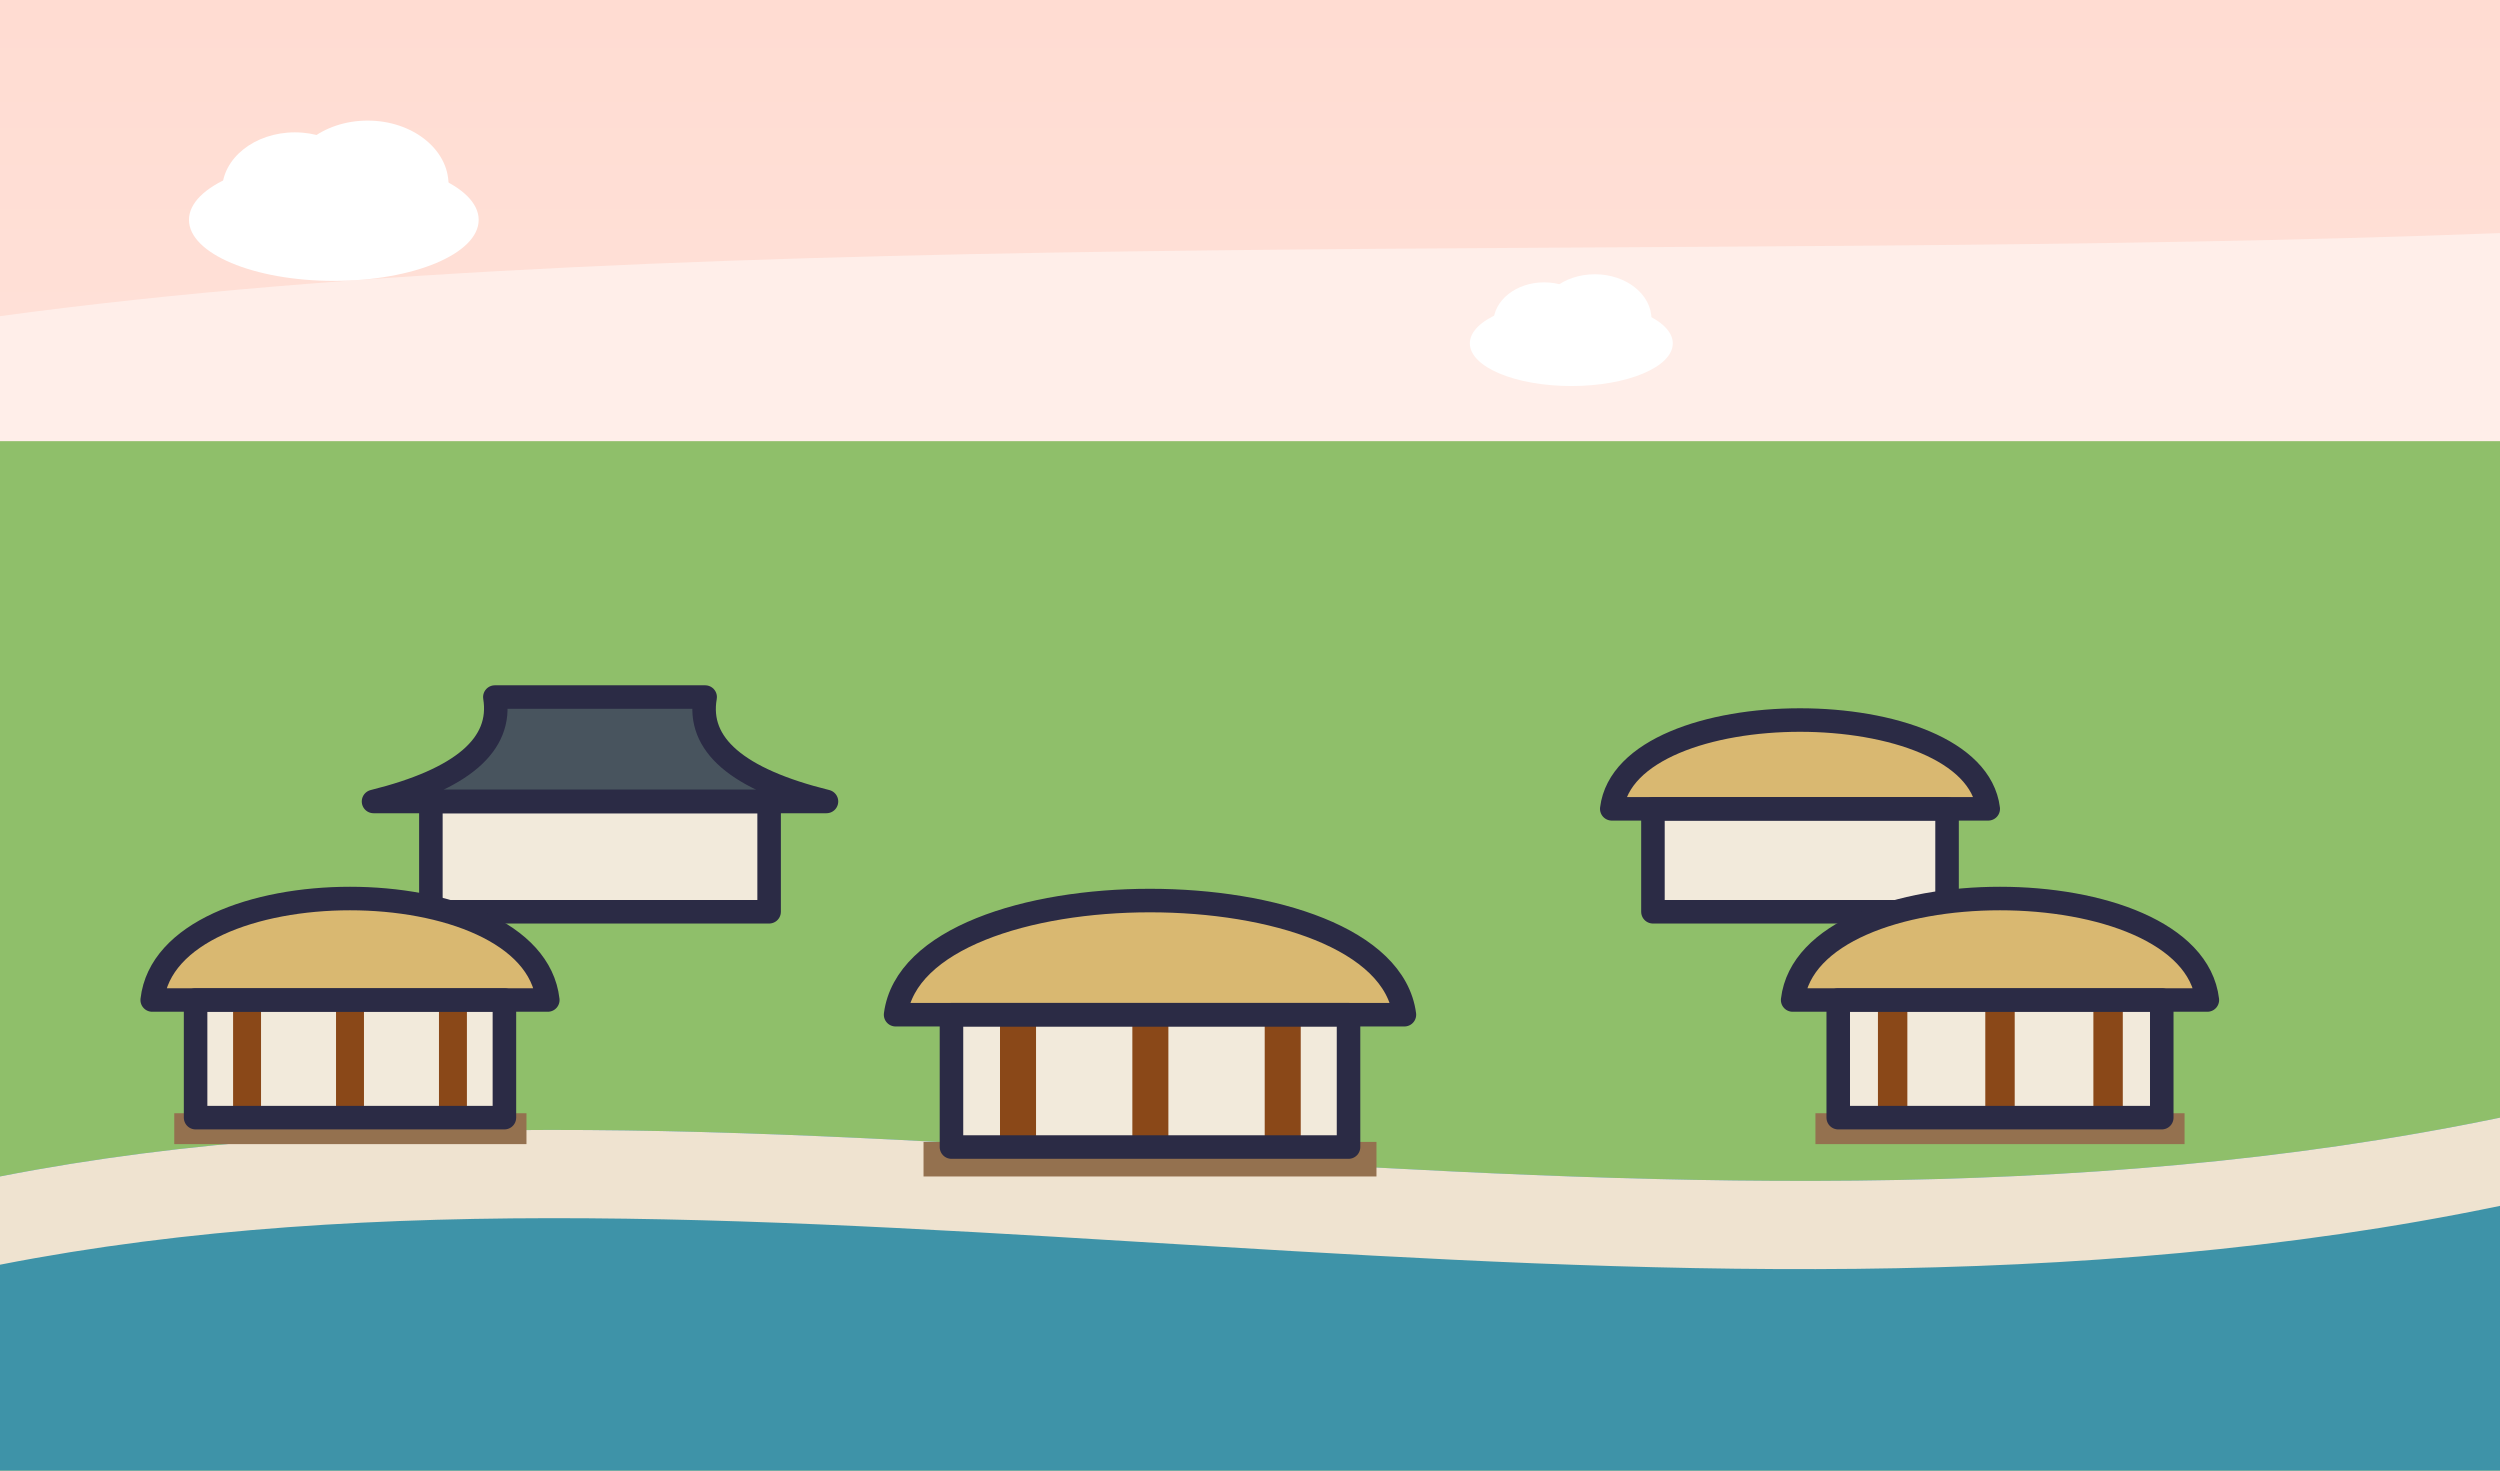
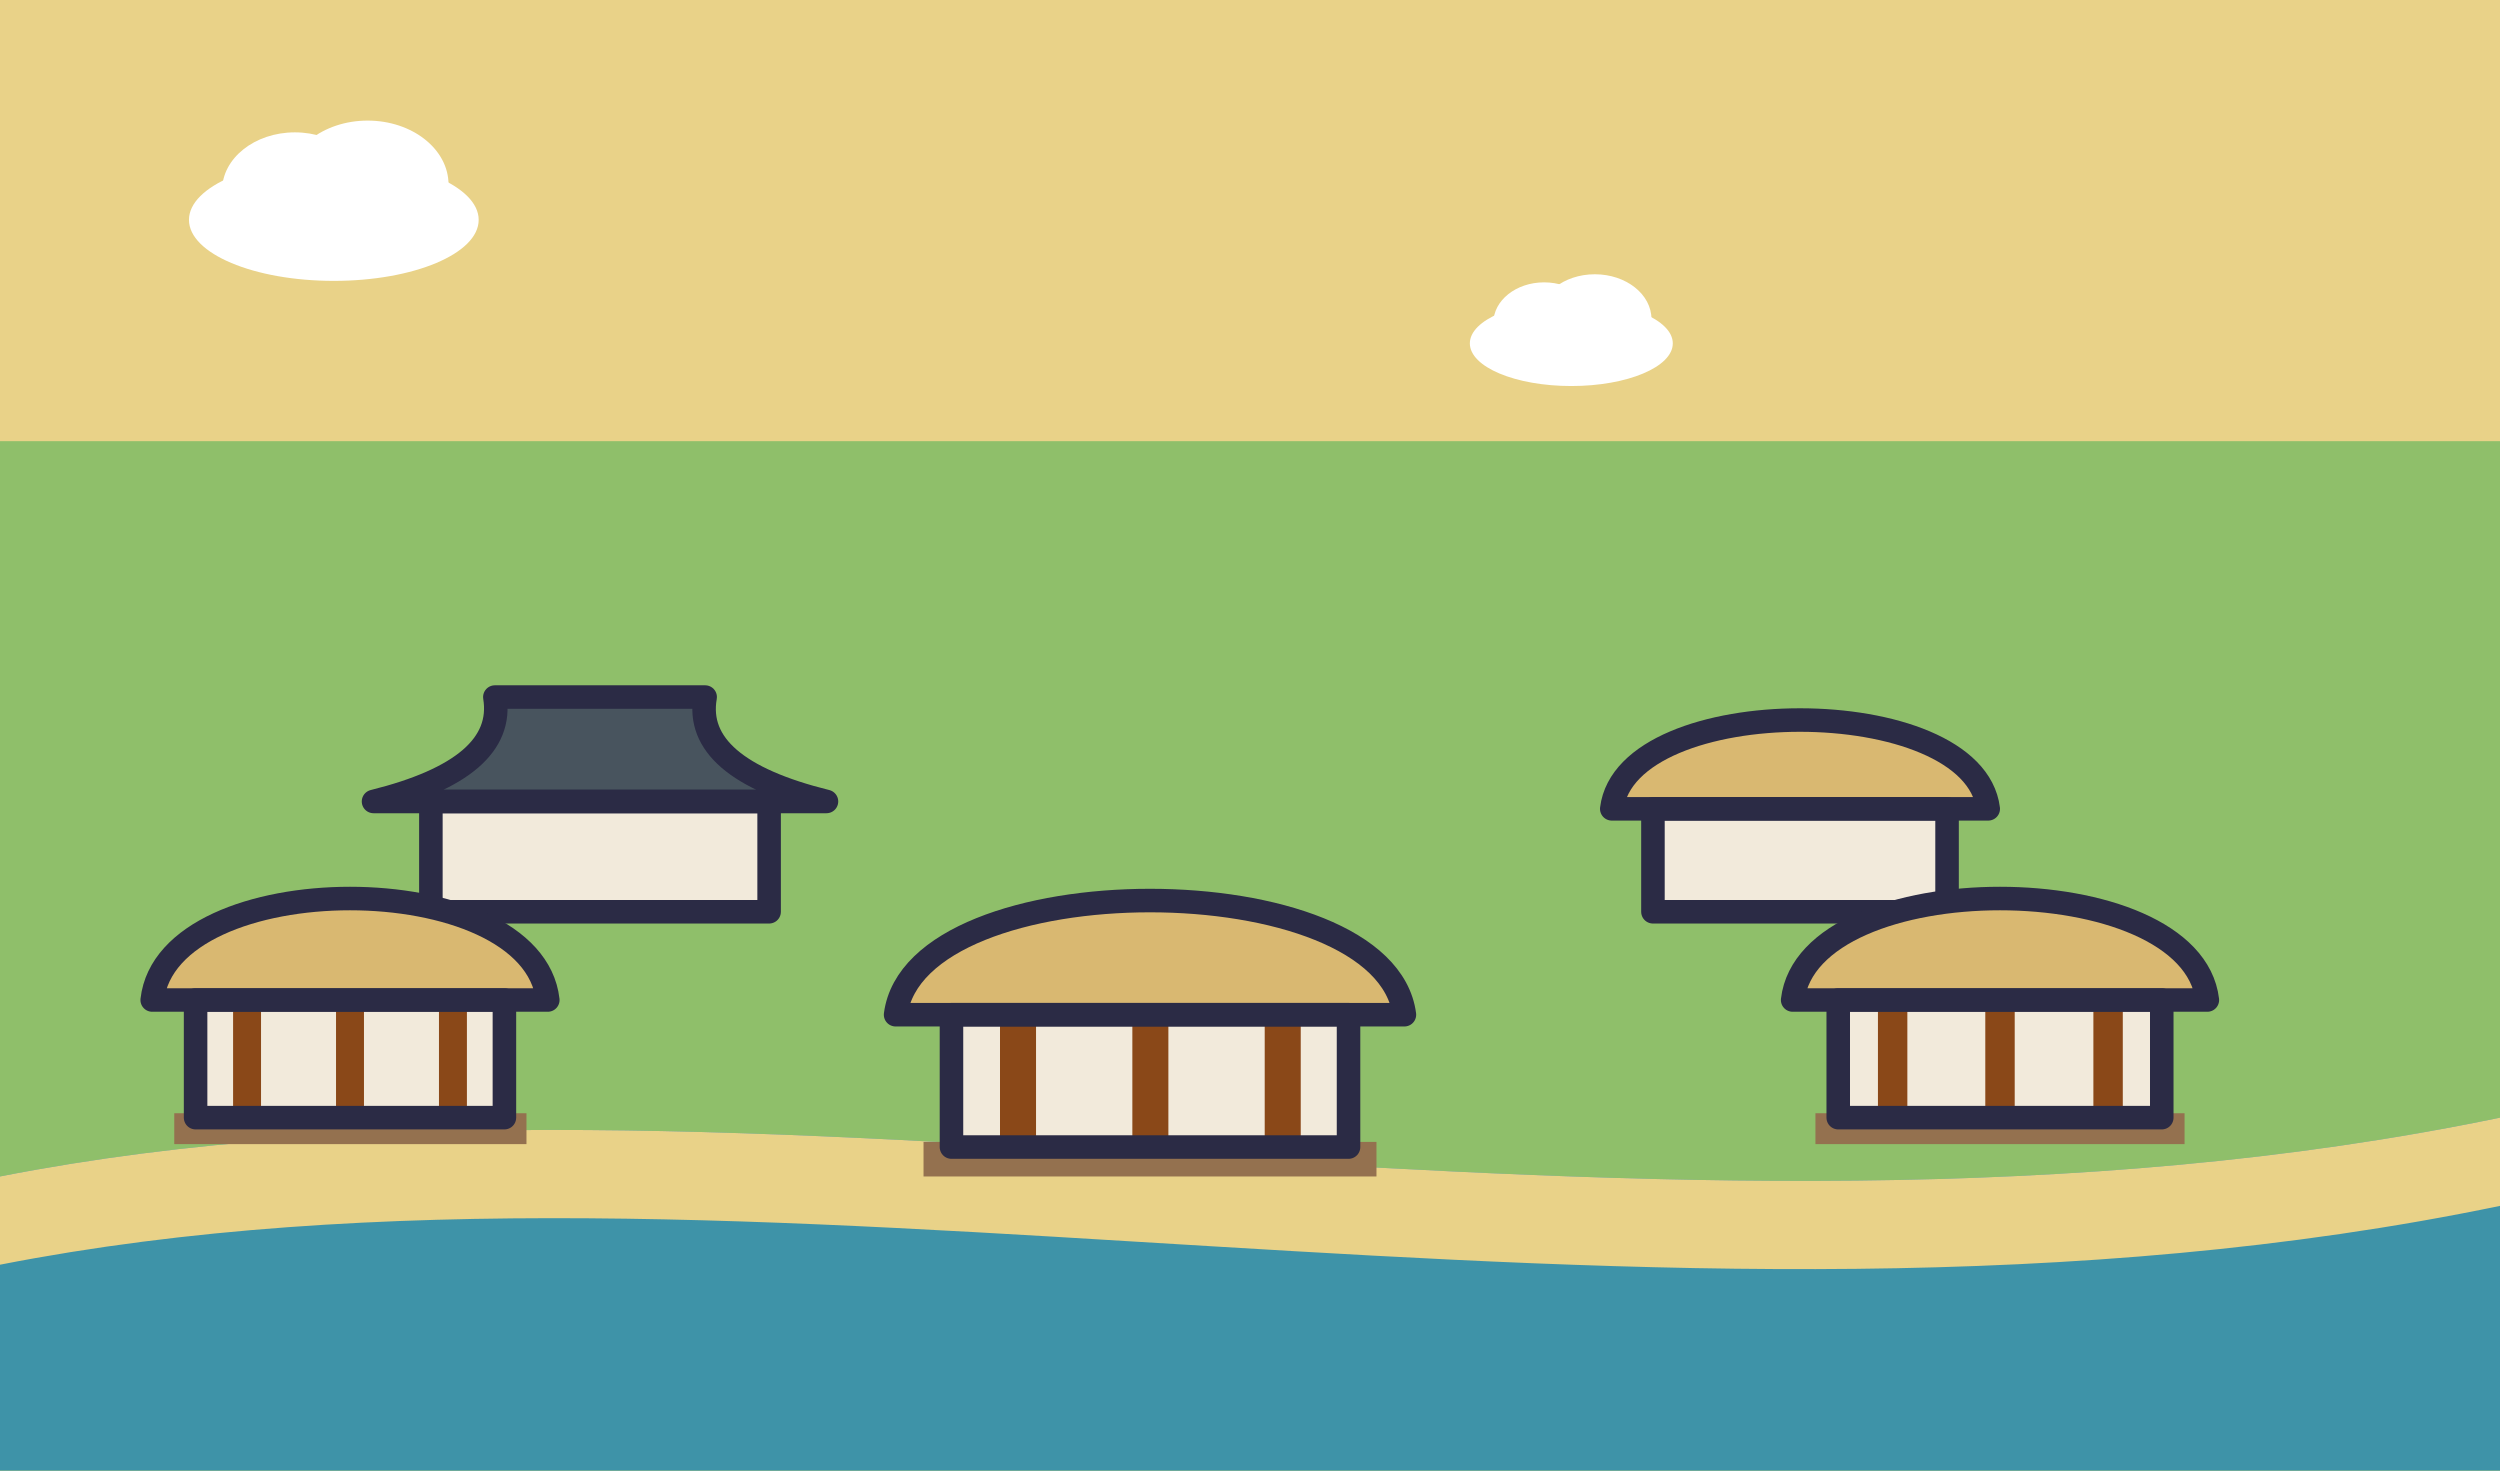
<svg xmlns="http://www.w3.org/2000/svg" viewBox="0 0 340 200" width="340" height="200" role="img" aria-label="하회마을" data-landmark="hahoe-folk-village">
  <defs>
    <linearGradient id="sky" x1="0" y1="0" x2="0" y2="1">
-       <stop offset="0" stop-color="#FFDCD2" />
-       <stop offset="1" stop-color="#FFEEE9" />
+       <stop offset="0" stop-color="#E9D288" />
+       <stop offset="1" stop-color="#E9D288" />
    </linearGradient>
  </defs>
  <rect width="340" height="200" fill="url(#sky)" />
-   <path d="M0,43.0 C95.2,30.0 231.2,35.9 340.0,31.7 L340.0,60.0 L0,60.0 Z" fill="#FFEEE9" opacity="1" />
+   <path d="M0,43.0 C95.2,30.0 231.2,35.9 340.0,31.7 L340.0,60.0 L0,60.0 Z" fill="#E9D288" opacity="1" />
  <g fill="#FFFFFF">
    <ellipse cx="45.4" cy="29.9" rx="19.7" ry="8.3" />
    <ellipse cx="40.1" cy="25.9" rx="9.9" ry="7.9" />
    <ellipse cx="50.0" cy="25.1" rx="11.0" ry="8.7" />
  </g>
  <g fill="#FFFFFF">
    <ellipse cx="213.7" cy="46.7" rx="13.8" ry="5.8" />
    <ellipse cx="210.0" cy="43.9" rx="6.9" ry="5.5" />
    <ellipse cx="216.9" cy="43.4" rx="7.7" ry="6.1" />
  </g>
  <rect y="60.0" width="340" height="140.0" fill="#8FBF6A" />
  <path d="M0,160.0 C102.0,140.0 224.4,176.0 340,152.0 L340,200 L0,200 Z" fill="#3E93A8" />
-   <path d="M0,160.0 C102.0,140.0 224.4,176.0 340,152.0 L340,164.0 C224.4,188.0 102.0,152.0 0,172.0 Z" fill="#EFE3D0" />
+   <path d="M0,160.0 C102.0,140.0 224.4,176.0 340,152.0 L340,164.0 C224.4,188.0 102.0,152.0 0,172.0 Z" fill="#E9D288" />
  <defs>
    <mask id="mFront">
      <rect width="340" height="200" fill="#fff" />
      <path d="M26.6,136.0 L68.6,136.0 L68.6,152.0 L26.6,152.0 Z" fill="#000" />
      <path d="M20.7,136.0 C22.8,117.6 72.4,117.6 74.5,136.0 Z" fill="#000" />
      <path d="M129.4,138.0 L183.4,138.0 L183.4,156.0 L129.4,156.0 Z" fill="#000" />
      <path d="M121.8,138.0 C124.5,117.3 188.3,117.3 191.0,138.0 Z" fill="#000" />
      <path d="M250.0,136.0 L294.0,136.0 L294.0,152.0 L250.0,152.0 Z" fill="#000" />
      <path d="M243.8,136.0 C246.0,117.6 298.0,117.6 300.2,136.0 Z" fill="#000" />
    </mask>
  </defs>
  <g mask="url(#mFront)">
    <path d="M58.6,109.0 L104.6,109.0 L104.6,124.0 L58.6,124.0 Z" fill="#F2EADB" />
    <path d="M50.8,109.0 Q68.9,104.5 67.3,94.8 L95.9,94.8 Q94.2,104.5 112.4,109.0 Z" fill="#48545E" />
    <path d="M224.8,110.0 L264.8,110.0 L264.8,124.0 L224.8,124.0 Z" fill="#F2EADB" />
    <path d="M219.2,110.0 C221.2,93.9 268.4,93.9 270.4,110.0 Z" fill="#D9B871" />
    <g fill="none" stroke="#2B2B45" stroke-width="3.2" stroke-linejoin="round" stroke-linecap="round">
      <path d="M58.6,109.0 L104.6,109.0 L104.6,124.0 L58.6,124.0 Z" />
      <path d="M50.8,109.0 Q68.9,104.5 67.3,94.8 L95.9,94.8 Q94.2,104.5 112.4,109.0 Z" />
      <path d="M224.8,110.0 L264.8,110.0 L264.8,124.0 L224.8,124.0 Z" />
      <path d="M219.2,110.0 C221.2,93.9 268.4,93.9 270.4,110.0 Z" />
    </g>
  </g>
  <rect x="23.7" y="151.4" width="47.9" height="4.2" fill="#94714F" />
  <path d="M26.6,136.0 L68.6,136.0 L68.6,152.0 L26.6,152.0 Z" fill="#F2EADB" />
  <rect x="31.7" y="136.0" width="3.8" height="16.0" fill="#8A4818" />
  <rect x="45.7" y="136.0" width="3.8" height="16.0" fill="#8A4818" />
  <rect x="59.7" y="136.0" width="3.8" height="16.0" fill="#8A4818" />
  <path d="M20.7,136.0 C22.8,117.6 72.4,117.6 74.5,136.0 Z" fill="#D9B871" />
  <rect x="125.6" y="155.3" width="61.6" height="4.7" fill="#94714F" />
  <path d="M129.4,138.0 L183.4,138.0 L183.4,156.0 L129.4,156.0 Z" fill="#F2EADB" />
  <rect x="136.0" y="138.0" width="4.9" height="18.0" fill="#8A4818" />
  <rect x="154.0" y="138.0" width="4.9" height="18.0" fill="#8A4818" />
  <rect x="172.0" y="138.0" width="4.9" height="18.0" fill="#8A4818" />
  <path d="M121.8,138.0 C124.5,117.3 188.3,117.3 191.0,138.0 Z" fill="#D9B871" />
  <rect x="246.9" y="151.4" width="50.2" height="4.2" fill="#94714F" />
  <path d="M250.0,136.0 L294.0,136.0 L294.0,152.0 L250.0,152.0 Z" fill="#F2EADB" />
  <rect x="255.4" y="136.0" width="4.0" height="16.0" fill="#8A4818" />
  <rect x="270.0" y="136.0" width="4.0" height="16.0" fill="#8A4818" />
  <rect x="284.7" y="136.0" width="4.0" height="16.0" fill="#8A4818" />
  <path d="M243.8,136.0 C246.0,117.6 298.0,117.6 300.2,136.0 Z" fill="#D9B871" />
  <g fill="none" stroke="#2B2B45" stroke-width="3.2" stroke-linejoin="round" stroke-linecap="round">
    <path d="M26.6,136.0 L68.6,136.0 L68.6,152.0 L26.6,152.0 Z" />
    <path d="M20.7,136.0 C22.8,117.6 72.4,117.6 74.5,136.0 Z" />
    <path d="M129.4,138.0 L183.4,138.0 L183.4,156.0 L129.4,156.0 Z" />
    <path d="M121.8,138.0 C124.5,117.3 188.3,117.3 191.0,138.0 Z" />
    <path d="M250.0,136.0 L294.0,136.0 L294.0,152.0 L250.0,152.0 Z" />
    <path d="M243.8,136.0 C246.0,117.6 298.0,117.6 300.2,136.0 Z" />
  </g>
</svg>
